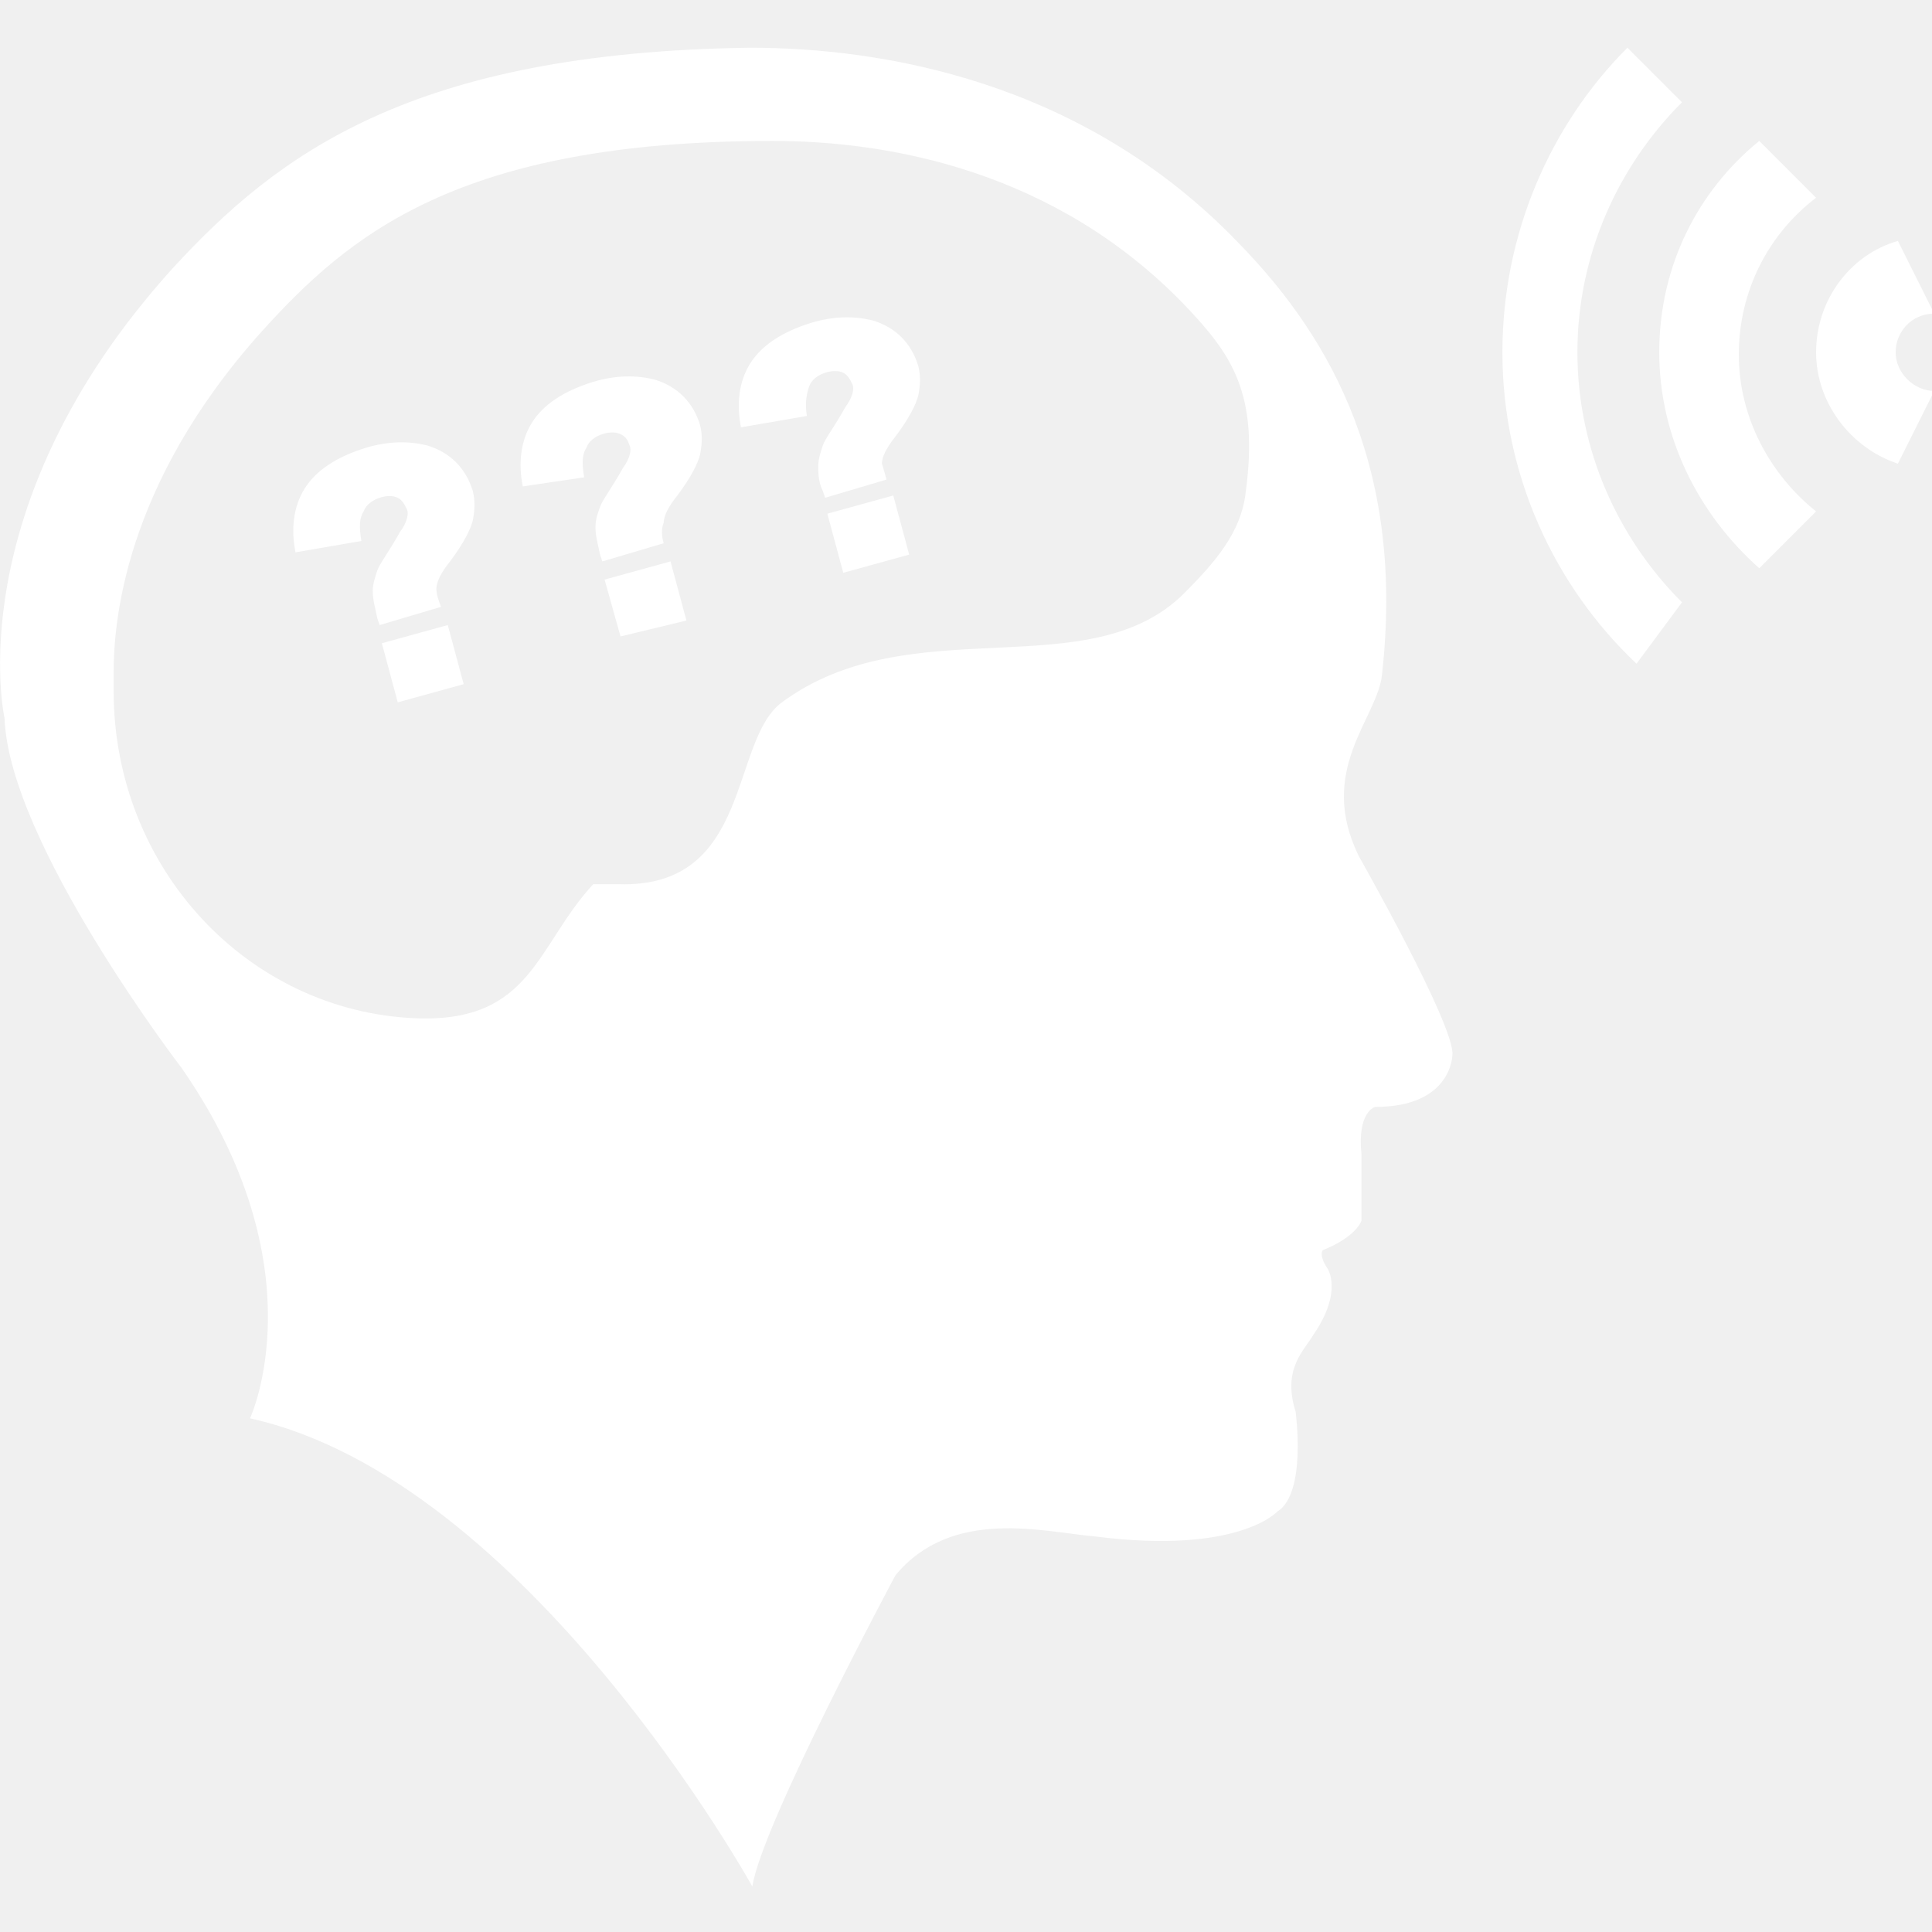
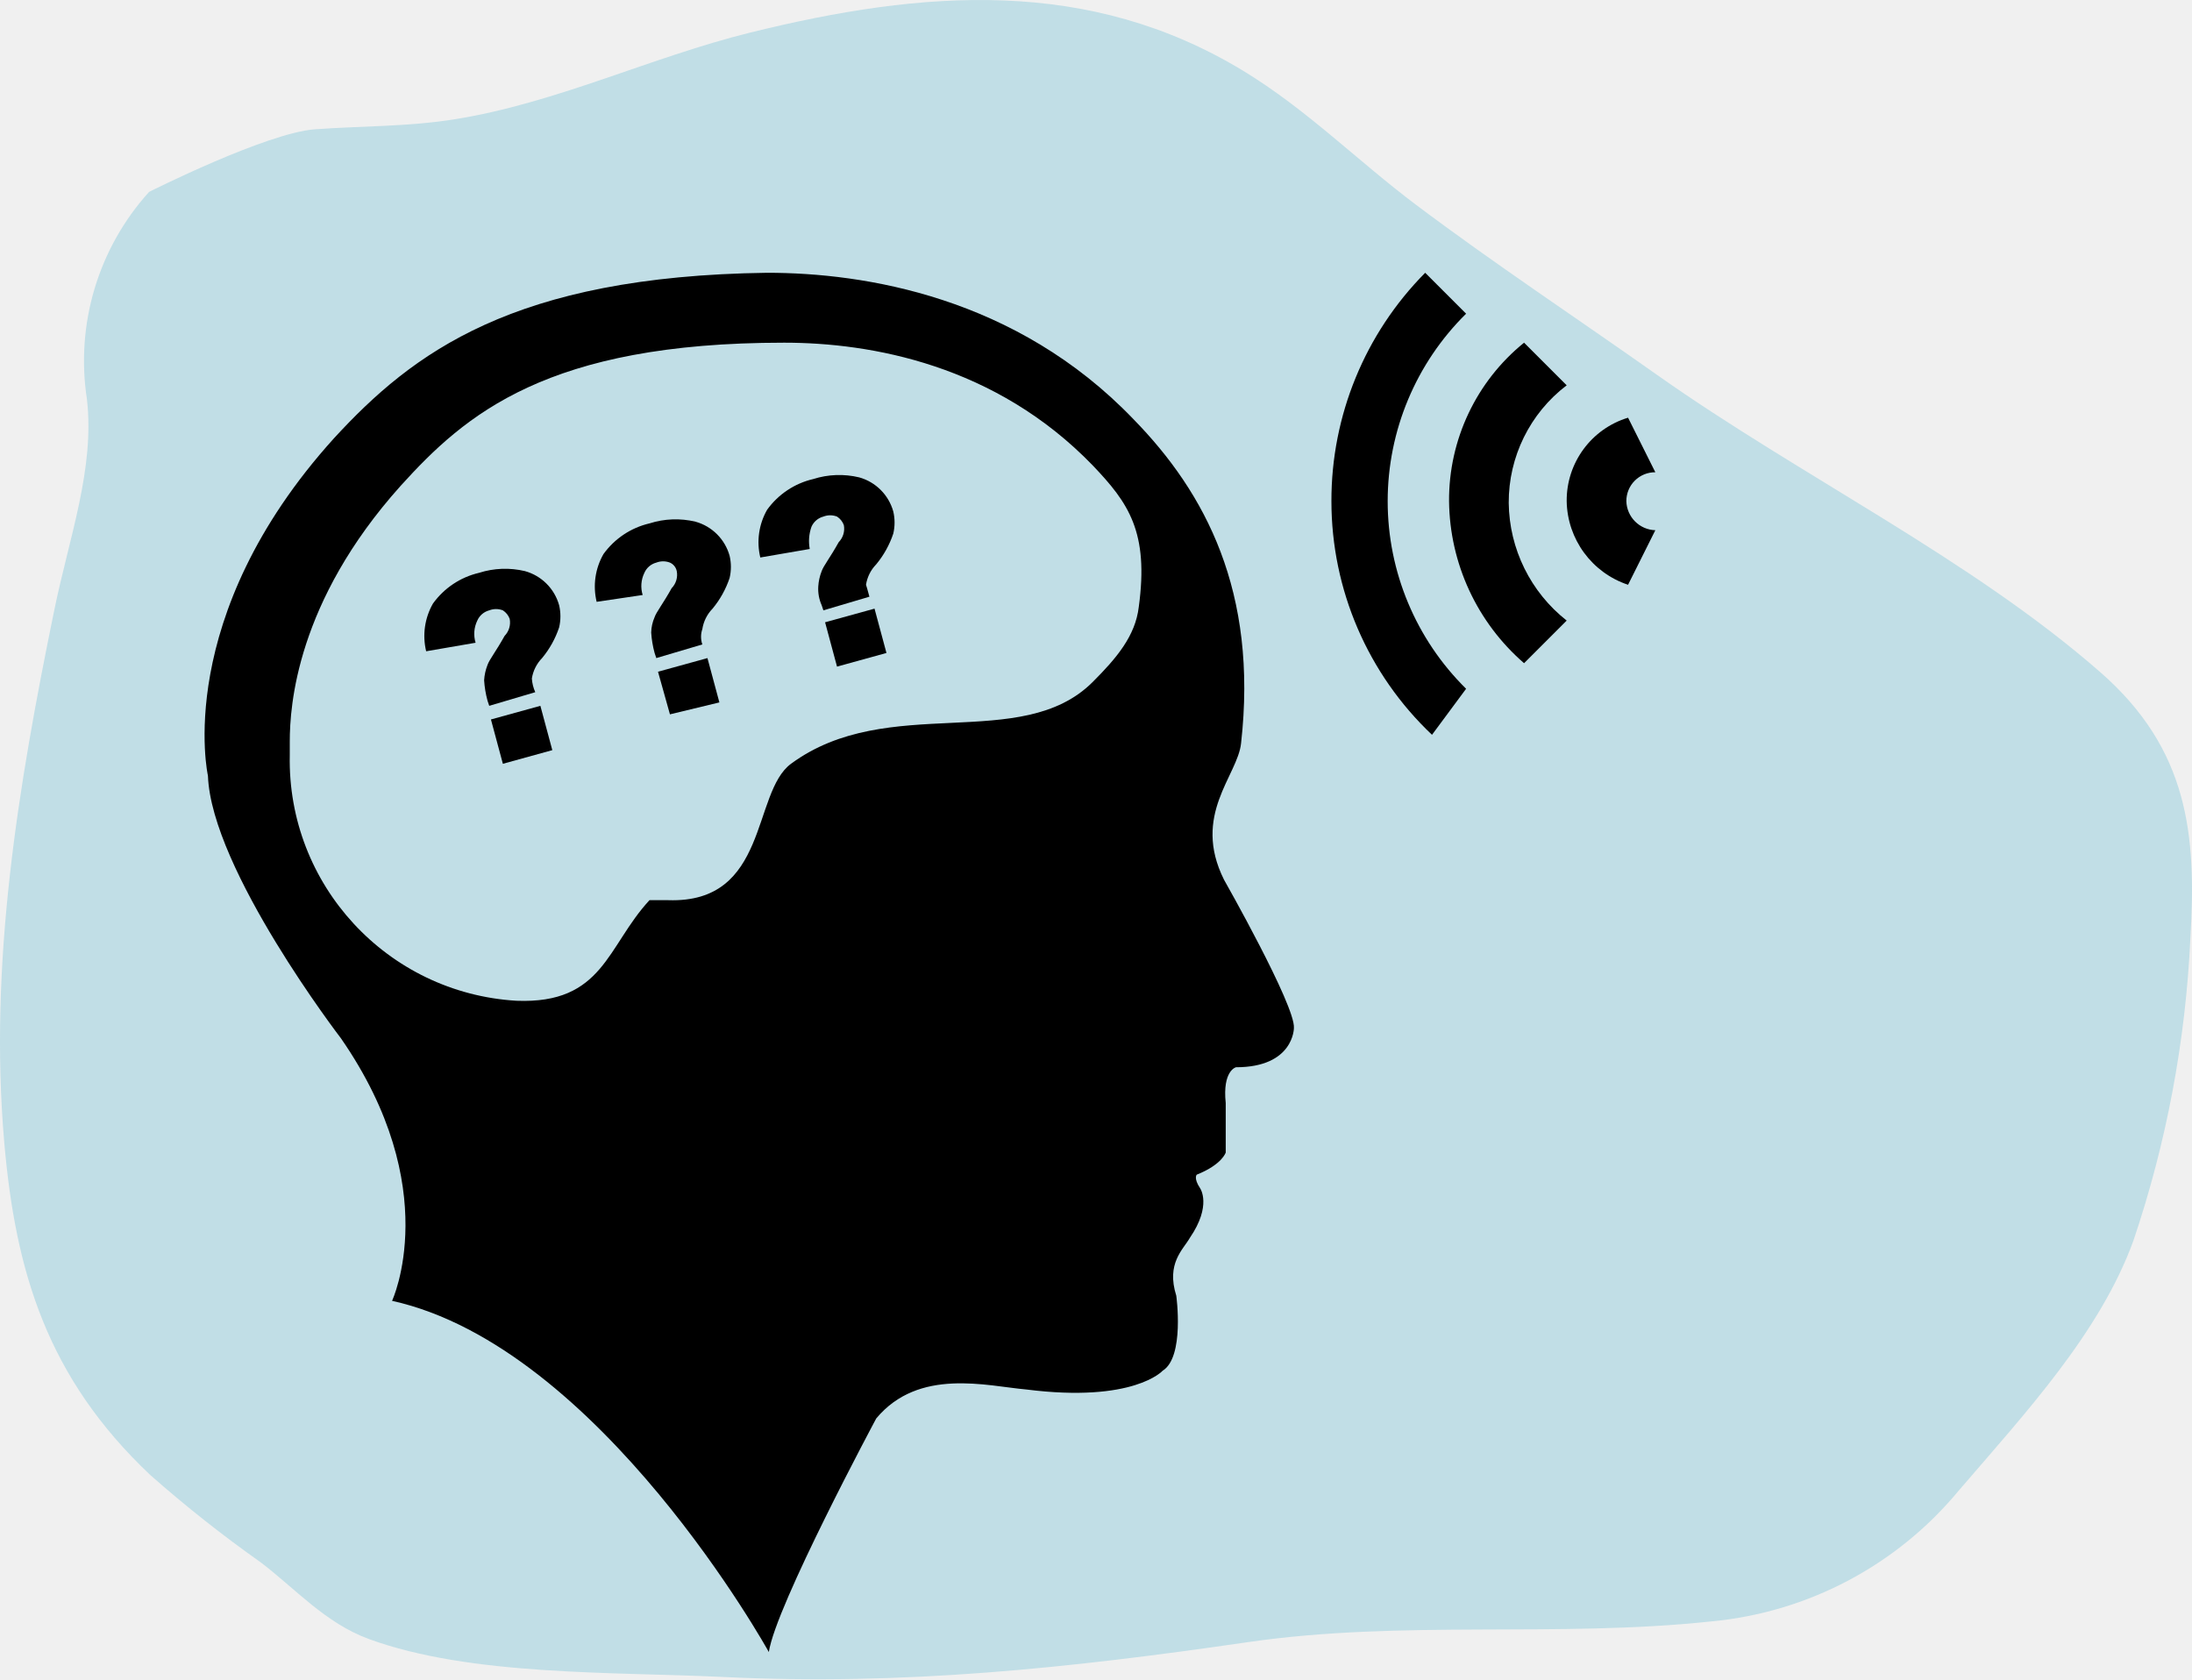
- <svg xmlns="http://www.w3.org/2000/svg" version="1.1" id="Warstwa_1" x="0px" y="0px" viewBox="0 0 85 85" enable-background="new 0 0 85 85" xml:space="preserve">
-   <g>
-     <path fill="#FFFFFF" d="M59.8,37.7c-1.9-3.8,0.8-6.1,1-8c1-8.9-2.1-14.7-6.3-19c-6.9-7.2-15.8-8.6-21.5-8.6   C18.1,2.3,12.2,6.8,7.6,11.8c-9.5,10.5-7.4,19.8-7.4,19.8C0.4,37.1,8,47,8,47c6.1,8.8,3,15.4,3,15.4C23.2,65.1,33.1,83,33.1,83   c0.4-2.7,6.3-13.7,6.3-13.7c2.5-3,6.5-1.9,8.8-1.7c6.3,0.8,8-1.1,8-1.1c1.3-0.8,0.8-4.4,0.8-4.4c-0.6-1.9,0.4-2.7,0.8-3.4   c1.3-1.9,0.6-2.9,0.6-2.9c-0.4-0.6-0.2-0.8-0.2-0.8c1.5-0.6,1.7-1.3,1.7-1.3v-2.9c-0.2-1.9,0.6-2.1,0.6-2.1c3.4,0,3.4-2.3,3.4-2.3   C64,45.1,59.8,37.7,59.8,37.7z M54.8,21.7c-0.2,1.7-1.3,3-2.7,4.4c-4.2,4.2-12,0.6-17.7,4.8c-2.3,1.7-1.3,8.2-7.2,8   c-0.4,0-0.8,0-1.1,0c-2.5,2.7-2.7,6.1-7.8,5.9C10.9,44.5,5,38.2,5,30.4c0-0.2,0-0.6,0-0.8c0-2.1,0.4-8.2,6.5-15   c3.8-4.2,8.6-8.4,22.5-8.4c5.1,0,12.4,1.3,18.1,7.2C54.2,15.6,55.4,17.3,54.8,21.7z" />
-     <g>
-       <g>
-         <path fill="#FFFFFF" d="M66.1,15.5c0-5.2,2.1-10,5.5-13.4L74,4.5c-2.8,2.8-4.6,6.7-4.6,11c0,4.3,1.8,8.2,4.6,11L72,29.2     C68.4,25.8,66.1,20.9,66.1,15.5z" />
-         <path fill="#FFFFFF" d="M73,15.5c0-3.8,1.7-7.1,4.4-9.3l2.5,2.5c-2.1,1.6-3.4,4.1-3.4,6.9s1.4,5.3,3.4,6.9l-2.5,2.5     C74.7,22.6,73,19.2,73,15.5z" />
-         <path fill="#FFFFFF" d="M79.9,15.5c0-2.3,1.5-4.3,3.6-4.9l1.6,3.2c-1,0-1.7,0.8-1.7,1.7s0.8,1.7,1.7,1.7l-1.6,3.2     C81.4,19.7,79.9,17.7,79.9,15.5z" />
+ <svg xmlns="http://www.w3.org/2000/svg" id="Component_6_1" data-name="Component 6 – 1" width="128.576" height="98.499" viewBox="0 0 128.576 98.499">
+   <path id="Vector_12_" data-name="Vector (12)" d="M18.486,7.583c2.751-.2,5.418-.146,8.172-.585,5.967-.951,11.487-3.634,17.312-5.078C54.2-.616,63.885-1.337,72.932,4.159,76.645,6.415,79.643,9.444,83.044,12c4.594,3.456,9.455,6.668,14.17,10,8.4,5.934,18.359,10.757,25.986,17.43,5.177,4.528,5.645,9.547,5.282,15.579a64.761,64.761,0,0,1-3.341,17.757c-1.963,5.405-6.32,10.094-10.245,14.662A21.419,21.419,0,0,1,100.417,95.1c-9.043.975-18.145-.1-27.233,1.222-10.459,1.52-20.163,2.557-30.8,2.04-6.355-.309-14.777-.038-20.743-2.224-2.568-.94-4.329-2.968-6.352-4.5A76.529,76.529,0,0,1,8.81,86.513C2.742,80.778.907,74.557.251,67.024c-.915-10.506.809-20.887,2.928-31.215C4.062,31.5,5.564,27.491,5.1,23.421A14.774,14.774,0,0,1,8.745,11.256S15.627,7.788,18.486,7.583Z" fill="#c1dee6" fill-rule="evenodd" />
+   <g id="exercise20" transform="translate(11.997 13.9)">
+     <path id="Path_96" data-name="Path 96" d="M59.8,37.7c-1.9-3.8.8-6.1,1-8,1-8.9-2.1-14.7-6.3-19C47.6,3.5,38.7,2.1,33,2.1c-14.9.2-20.8,4.7-25.4,9.7C-1.9,22.3.2,31.6.2,31.6.4,37.1,8,47,8,47c6.1,8.8,3,15.4,3,15.4C23.2,65.1,33.1,83,33.1,83c.4-2.7,6.3-13.7,6.3-13.7,2.5-3,6.5-1.9,8.8-1.7,6.3.8,8-1.1,8-1.1,1.3-.8.8-4.4.8-4.4-.6-1.9.4-2.7.8-3.4,1.3-1.9.6-2.9.6-2.9-.4-.6-.2-.8-.2-.8,1.5-.6,1.7-1.3,1.7-1.3V50.8c-.2-1.9.6-2.1.6-2.1,3.4,0,3.4-2.3,3.4-2.3C64,45.1,59.8,37.7,59.8,37.7Zm-5-16c-.2,1.7-1.3,3-2.7,4.4-4.2,4.2-12,.6-17.7,4.8-2.3,1.7-1.3,8.2-7.2,8H26.1c-2.5,2.7-2.7,6.1-7.8,5.9A14.14,14.14,0,0,1,5,30.4v-.8c0-2.1.4-8.2,6.5-15,3.8-4.2,8.6-8.4,22.5-8.4,5.1,0,12.4,1.3,18.1,7.2C54.2,15.6,55.4,17.3,54.8,21.7Z" />
+     <g id="Group_15" data-name="Group 15">
+       <g id="Group_14" data-name="Group 14">
+         <path id="Path_97" data-name="Path 97" d="M66.1,15.5A18.977,18.977,0,0,1,71.6,2.1L74,4.5a15.452,15.452,0,0,0,0,22l-2,2.7A18.862,18.862,0,0,1,66.1,15.5Z" />
+         <path id="Path_98" data-name="Path 98" d="M73,15.5a11.872,11.872,0,0,1,4.4-9.3l2.5,2.5a8.621,8.621,0,0,0-3.4,6.9,8.918,8.918,0,0,0,3.4,6.9L77.4,25A12.755,12.755,0,0,1,73,15.5Z" />
+         <path id="Path_99" data-name="Path 99" d="M79.9,15.5a5.071,5.071,0,0,1,3.6-4.9l1.6,3.2a1.685,1.685,0,0,0-1.7,1.7,1.752,1.752,0,0,0,1.7,1.7l-1.6,3.2A5.259,5.259,0,0,1,79.9,15.5Z" />
      </g>
    </g>
-     <g>
-       <g>
-         <path fill="#FFFFFF" d="M29.2,23.9l-2.7,0.8l-0.1-0.3c-0.1-0.5-0.2-0.8-0.2-1.2s0.1-0.6,0.2-0.9c0.1-0.3,0.5-0.8,1-1.7     c0.3-0.4,0.4-0.8,0.3-1c-0.1-0.3-0.2-0.4-0.4-0.5c-0.2-0.1-0.5-0.1-0.8,0c-0.3,0.1-0.6,0.3-0.7,0.6c-0.2,0.3-0.2,0.7-0.1,1.3     L23,21.4c-0.2-1-0.1-2,0.4-2.8c0.5-0.8,1.4-1.4,2.7-1.8c1-0.3,1.9-0.3,2.7-0.1c1,0.3,1.7,1,2,2c0.1,0.4,0.1,0.8,0,1.3     c-0.1,0.4-0.4,1-1,1.8c-0.4,0.5-0.6,0.9-0.6,1.2C29.1,23.2,29.1,23.6,29.2,23.9z M26.6,25.5l2.9-0.8l0.7,2.6L27.3,28L26.6,25.5z" />
+     <g id="Group_19" data-name="Group 19">
+       <g id="Group_16" data-name="Group 16">
+         <path id="Path_100" data-name="Path 100" d="M29.2,23.9l-2.7.8-.1-.3a5.987,5.987,0,0,1-.2-1.2,2.388,2.388,0,0,1,.2-.9c.1-.3.5-.8,1-1.7a1.129,1.129,0,0,0,.3-1,.7.7,0,0,0-.4-.5,1.1,1.1,0,0,0-.8,0,1.057,1.057,0,0,0-.7.6,1.778,1.778,0,0,0-.1,1.3l-2.7.4a3.83,3.83,0,0,1,.4-2.8,4.621,4.621,0,0,1,2.7-1.8,5.018,5.018,0,0,1,2.7-.1,2.879,2.879,0,0,1,2,2,2.845,2.845,0,0,1,0,1.3,5.6,5.6,0,0,1-1,1.8,2.2,2.2,0,0,0-.6,1.2A1.379,1.379,0,0,0,29.2,23.9Zm-2.6,1.6,2.9-.8.7,2.6-2.9.7Z" />
      </g>
-       <g>
-         <path fill="#FFFFFF" d="M19.4,26.7l-2.7,0.8l-0.1-0.3c-0.1-0.5-0.2-0.8-0.2-1.2c0-0.3,0.1-0.6,0.2-0.9c0.1-0.3,0.5-0.8,1-1.7     c0.3-0.4,0.4-0.8,0.3-1s-0.2-0.4-0.4-0.5c-0.2-0.1-0.5-0.1-0.8,0c-0.3,0.1-0.6,0.3-0.7,0.6c-0.2,0.3-0.2,0.7-0.1,1.3l-2.9,0.5     c-0.2-1-0.1-2,0.4-2.8c0.5-0.8,1.4-1.4,2.7-1.8c1-0.3,1.9-0.3,2.7-0.1c1,0.3,1.7,1,2,2c0.1,0.4,0.1,0.8,0,1.3     c-0.1,0.4-0.4,1-1,1.8c-0.4,0.5-0.6,0.9-0.6,1.2S19.3,26.4,19.4,26.7z M16.8,28.3l2.9-0.8l0.7,2.6l-2.9,0.8L16.8,28.3z" />
+       <g id="Group_17" data-name="Group 17">
+         <path id="Path_101" data-name="Path 101" d="M19.4,26.7l-2.7.8-.1-.3a5.987,5.987,0,0,1-.2-1.2,2.92,2.92,0,0,1,.2-.9c.1-.3.5-.8,1-1.7a1.129,1.129,0,0,0,.3-1,1,1,0,0,0-.4-.5,1.1,1.1,0,0,0-.8,0,1.057,1.057,0,0,0-.7.6,1.778,1.778,0,0,0-.1,1.3l-2.9.5a3.83,3.83,0,0,1,.4-2.8,4.621,4.621,0,0,1,2.7-1.8,5.018,5.018,0,0,1,2.7-.1,2.879,2.879,0,0,1,2,2,2.845,2.845,0,0,1,0,1.3,5.6,5.6,0,0,1-1,1.8,2.2,2.2,0,0,0-.6,1.2A2.353,2.353,0,0,0,19.4,26.7Zm-2.6,1.6,2.9-.8.7,2.6-2.9.8Z" />
      </g>
-       <g>
-         <path fill="#FFFFFF" d="M39,21.1l-2.7,0.8l-0.1-0.3C36,21.2,36,20.8,36,20.5s0.1-0.6,0.2-0.9c0.1-0.3,0.5-0.8,1-1.7     c0.3-0.4,0.4-0.8,0.3-1s-0.2-0.4-0.4-0.5s-0.5-0.1-0.8,0c-0.3,0.1-0.6,0.3-0.7,0.6s-0.2,0.7-0.1,1.3l-2.9,0.5     c-0.2-1-0.1-2,0.4-2.8c0.5-0.8,1.4-1.4,2.7-1.8c1-0.3,1.9-0.3,2.7-0.1c1,0.3,1.7,1,2,2c0.1,0.4,0.1,0.8,0,1.3     c-0.1,0.4-0.4,1-1,1.8c-0.4,0.5-0.6,0.9-0.6,1.2C38.8,20.4,38.9,20.7,39,21.1z M36.4,22.6l2.9-0.8l0.7,2.6l-2.9,0.8L36.4,22.6z" />
+       <g id="Group_18" data-name="Group 18">
+         <path id="Path_102" data-name="Path 102" d="M39,21.1l-2.7.8-.1-.3a2.344,2.344,0,0,1-.2-1.1,2.92,2.92,0,0,1,.2-.9c.1-.3.5-.8,1-1.7a1.129,1.129,0,0,0,.3-1,1,1,0,0,0-.4-.5,1.1,1.1,0,0,0-.8,0,1.057,1.057,0,0,0-.7.6,2.524,2.524,0,0,0-.1,1.3l-2.9.5A3.83,3.83,0,0,1,33,16a4.621,4.621,0,0,1,2.7-1.8,5.018,5.018,0,0,1,2.7-.1,2.879,2.879,0,0,1,2,2,2.845,2.845,0,0,1,0,1.3,5.6,5.6,0,0,1-1,1.8,2.2,2.2,0,0,0-.6,1.2S38.9,20.7,39,21.1Zm-2.6,1.5,2.9-.8.7,2.6-2.9.8Z" />
      </g>
    </g>
  </g>
</svg>
